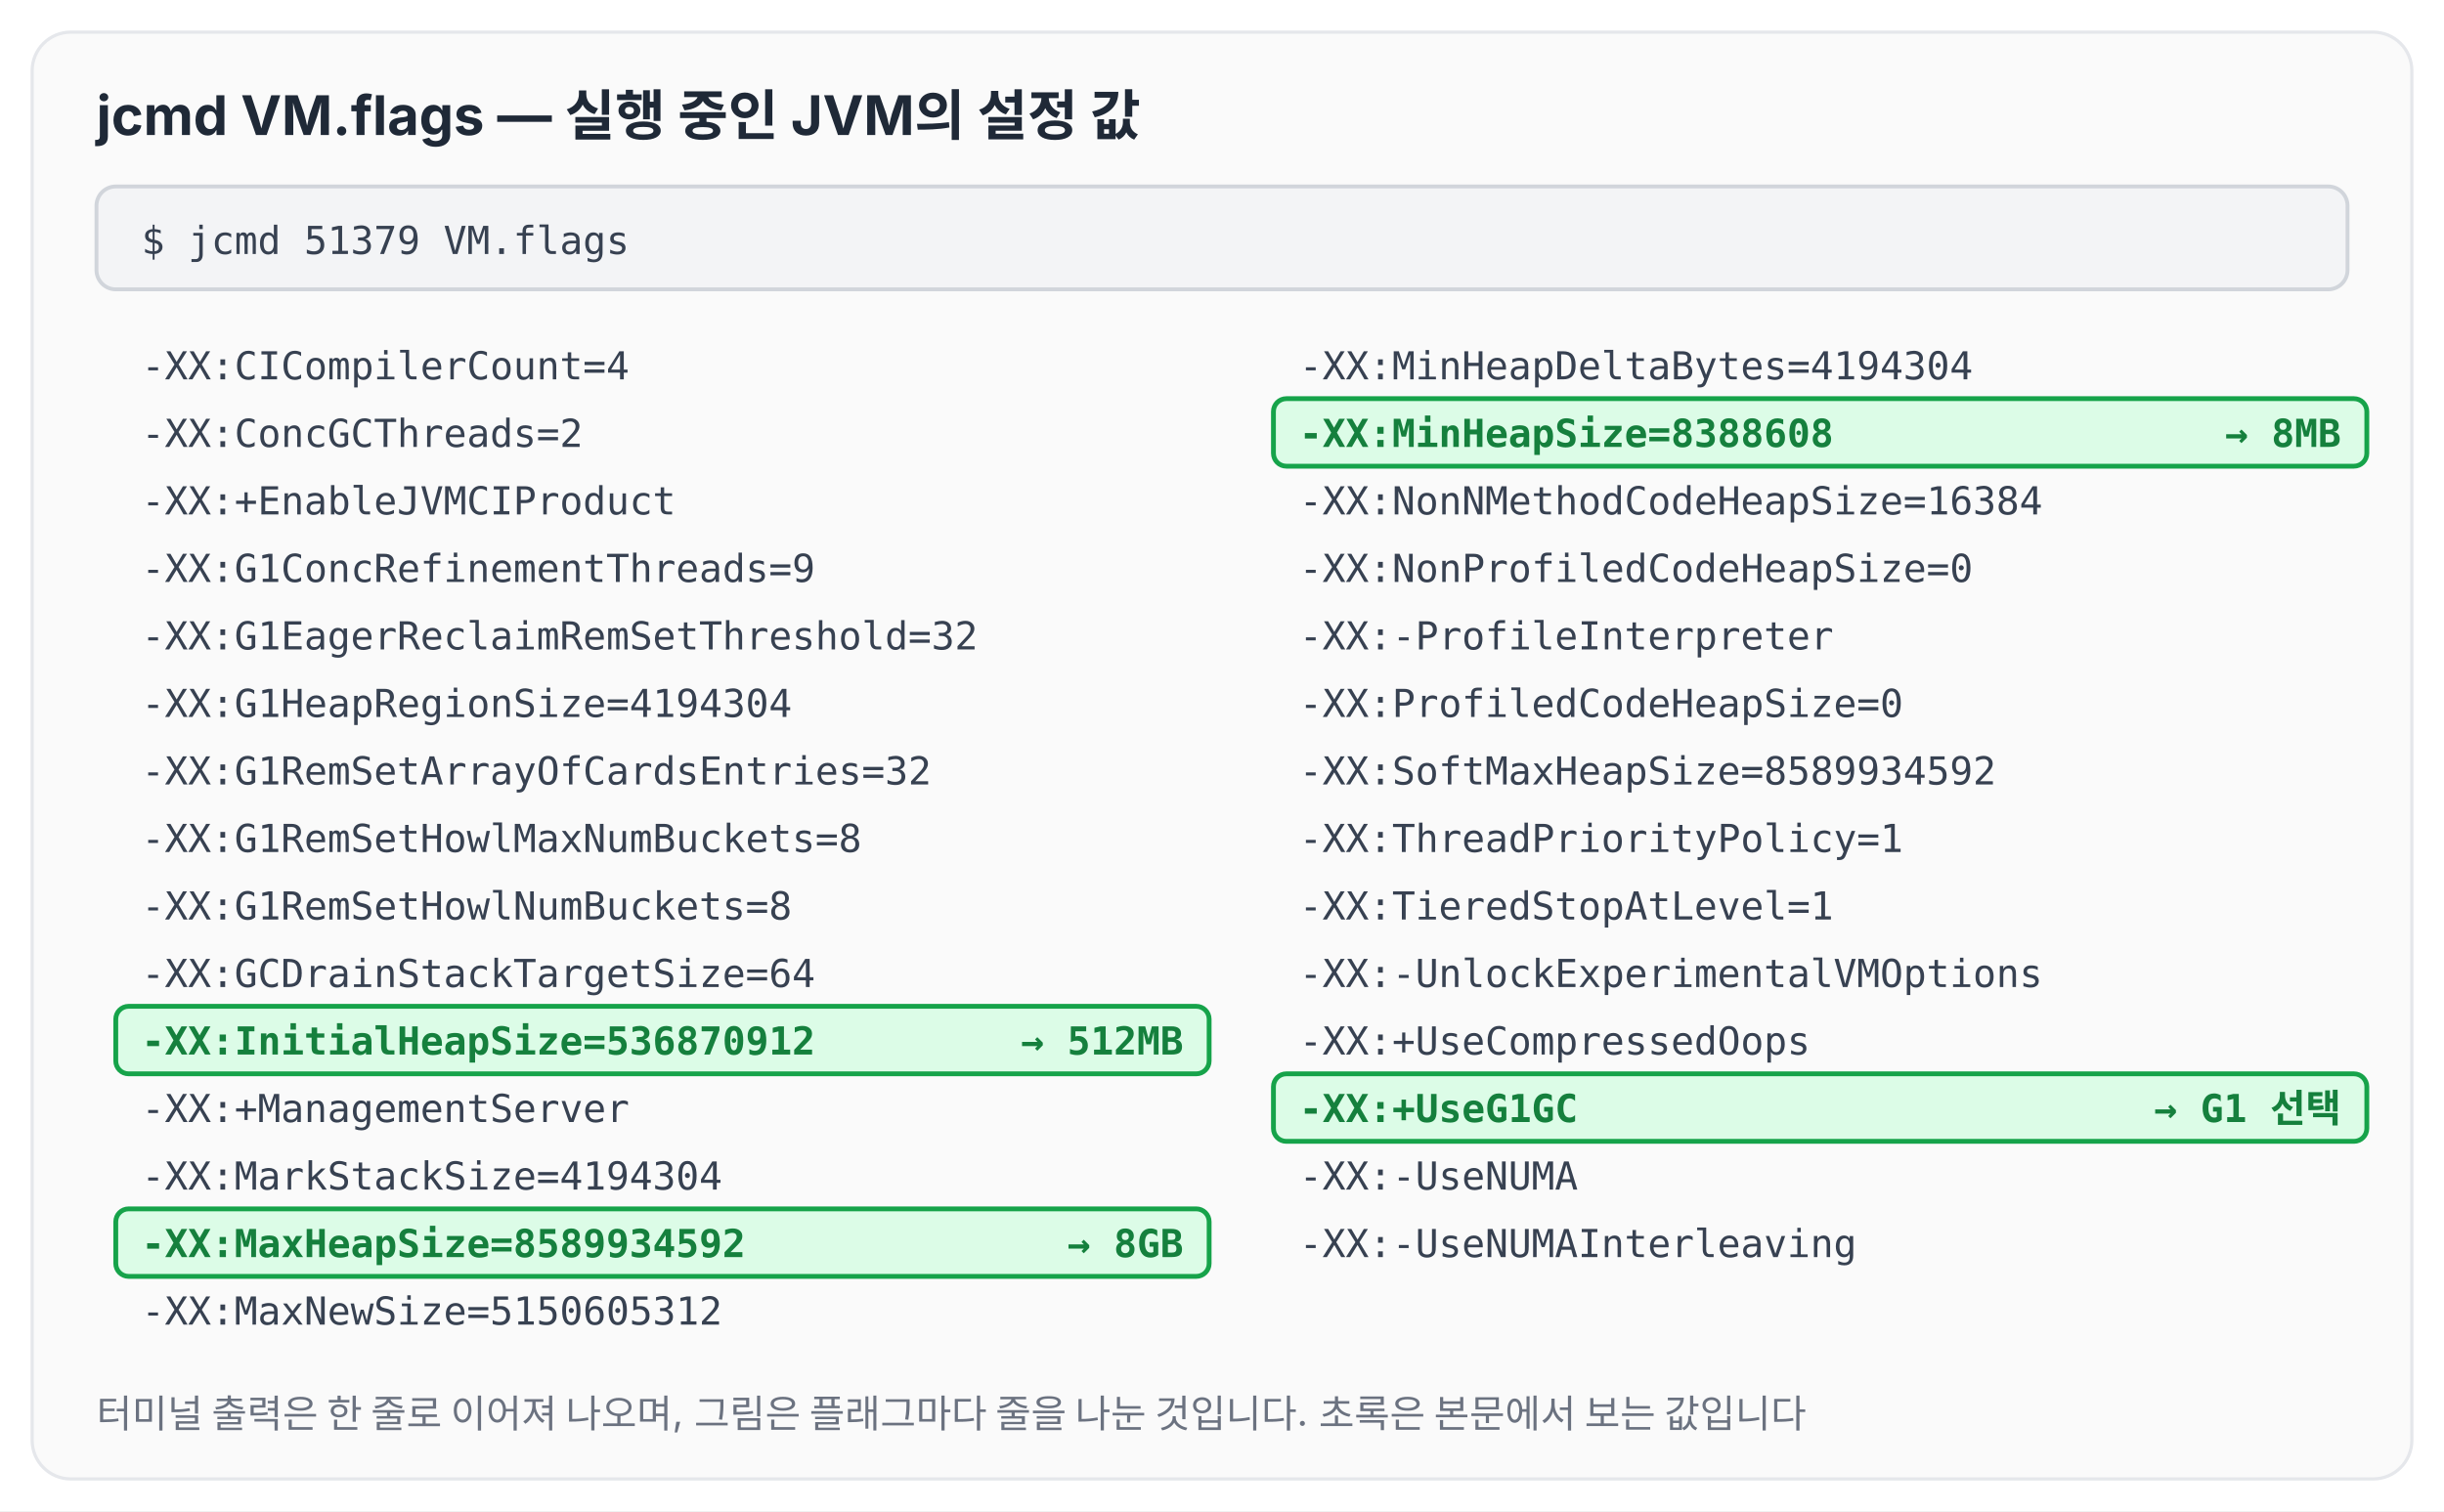
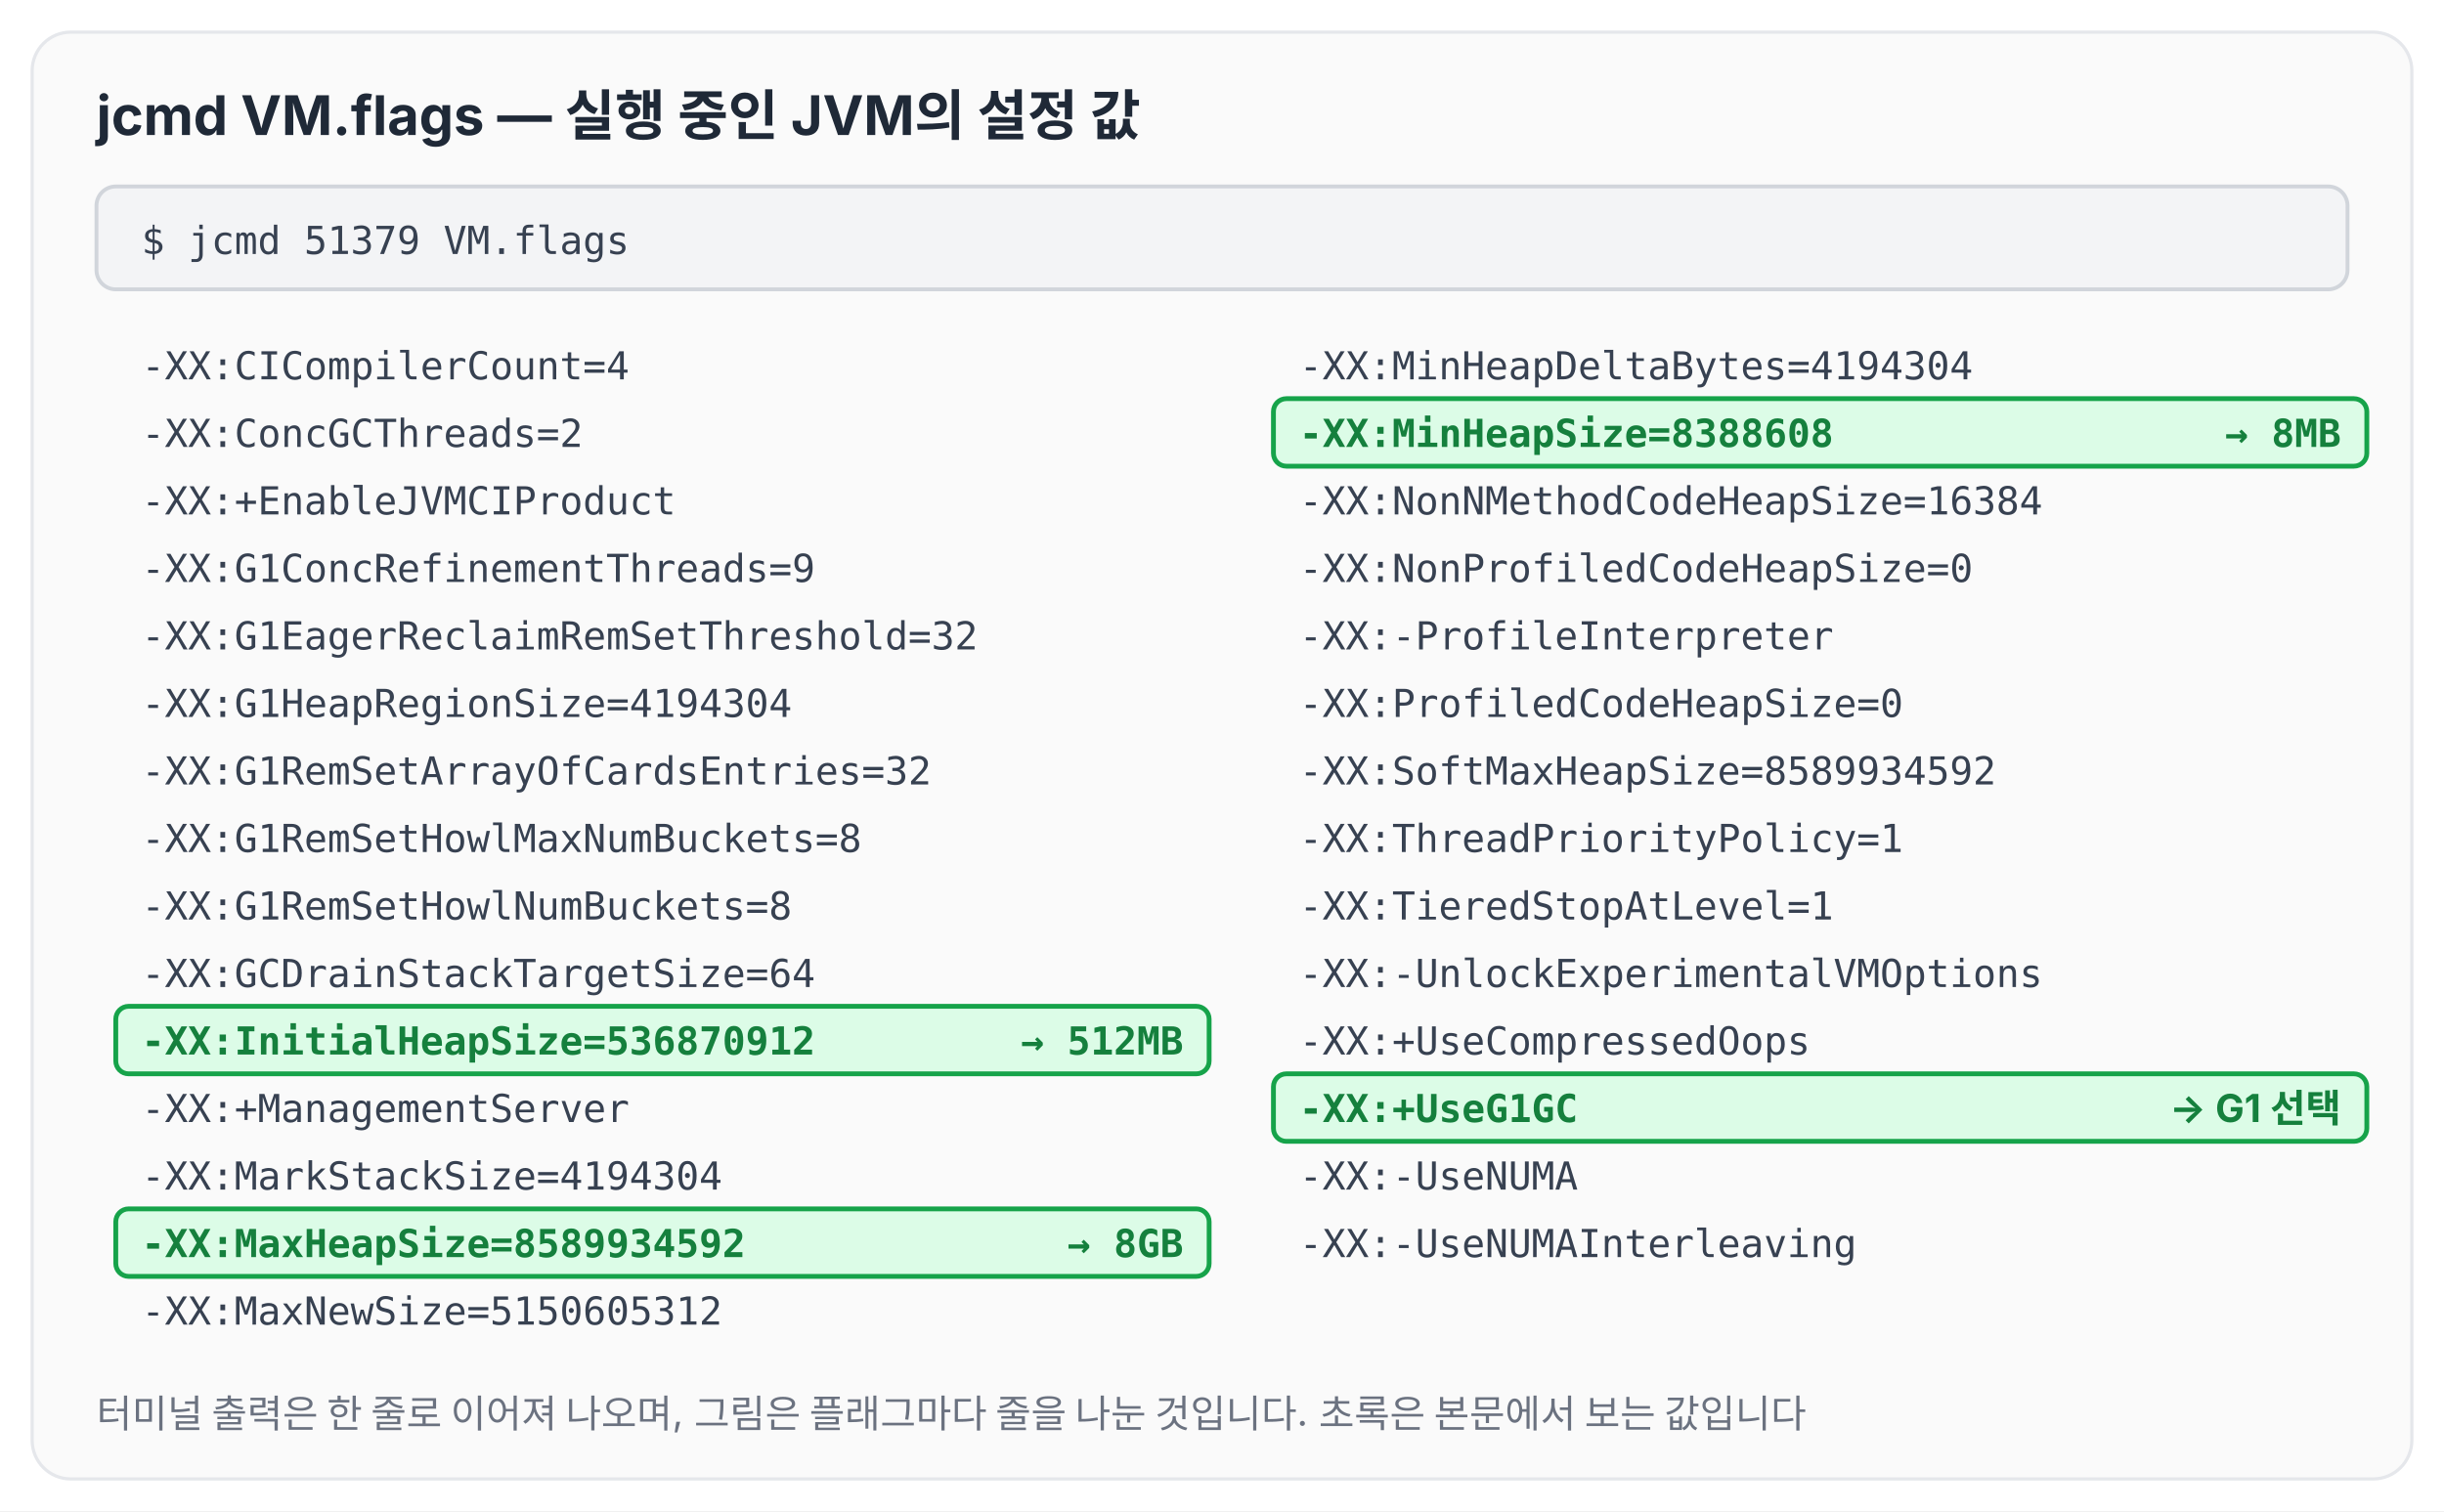
<svg xmlns="http://www.w3.org/2000/svg" viewBox="0 0 760 470" font-family="-apple-system, 'Apple SD Gothic Neo', 'Noto Sans KR', sans-serif">
  <style>
    .h { font-size: 17px; font-weight: 700; fill: #1f2937; }
    .code { font-family: Menlo, Consolas, monospace; font-size: 13px; fill: #6b7280; }
    .mono { font-family: Menlo, Consolas, monospace; font-size: 12px; fill: #374151; }
    .monob { font-family: Menlo, Consolas, monospace; font-size: 12px; font-weight: 700; fill: #15803d; }
    .step { font-size: 12px; fill: #9ca3af; }
    .lane { font-size: 16px; font-weight: 700; fill: #1f2937; }
    .sub { font-size: 12px; fill: #6b7280; }
    .op { font-size: 14px; font-weight: 700; fill: #1f2937; }
    .opm { font-size: 14px; font-weight: 700; fill: #1f2937; font-family: Menlo, Consolas, monospace; }
    .val { font-size: 12.5px; fill: #4b5563; }
    .db { font-size: 14px; font-weight: 700; fill: #374151; }
    .box { fill: #ffffff; stroke: #9ca3af; stroke-width: 1.5; }
    .hold { fill: #f3f4f6; stroke: #9ca3af; stroke-width: 1.5; }
    .dbbox { fill: #f3f4f6; stroke: #d1d5db; stroke-width: 1.2; }
    .track { fill: #ffffff; stroke: #eceef1; }
    .axis { stroke: #c4c8ce; stroke-width: 1.2; }
    .grid { stroke: #eceef1; stroke-width: 1; }
    .wait { fill: #ffffff; stroke: #9ca3af; stroke-width: 1.2; stroke-dasharray: 5 4; }
    .waitt { font-size: 12.5px; fill: #6b7280; }
    .ok { fill: #dcfce7; stroke: #16a34a; stroke-width: 1.5; }
    .okt { font-size: 14px; font-weight: 700; fill: #15803d; }
    .bad { fill: #fee2e2; stroke: #dc2626; stroke-width: 1.5; }
    .badt { font-size: 14px; font-weight: 700; fill: #b91c1c; }
    .note { font-size: 12.5px; fill: #b91c1c; }
    .gnote { font-size: 12.5px; fill: #15803d; }
    .gl { stroke: #16a34a; stroke-width: 1.6; fill: none; }
    .rl { stroke: #dc2626; stroke-width: 1.6; fill: none; stroke-dasharray: 5 4; }
    .al { stroke: #9ca3af; stroke-width: 1.6; fill: none; }
+     .monobs { font-size: 12px; font-weight: 700; fill: #15803d; }
  </style>
  <defs>
    <marker id="ar" viewBox="0 0 10 10" refX="9" refY="5" markerWidth="7" markerHeight="7" orient="auto">
      <path d="M0,0 L10,5 L0,10 z" fill="#9ca3af" />
    </marker>
    <marker id="agr" viewBox="0 0 10 10" refX="9" refY="5" markerWidth="7" markerHeight="7" orient="auto">
      <path d="M0,0 L10,5 L0,10 z" fill="#16a34a" />
    </marker>
    <marker id="arr" viewBox="0 0 10 10" refX="9" refY="5" markerWidth="7" markerHeight="7" orient="auto">
      <path d="M0,0 L10,5 L0,10 z" fill="#dc2626" />
    </marker>
  </defs>
  <rect width="760" height="470" fill="#ffffff" />
  <rect x="10" y="10" width="740" height="450" rx="12" fill="#fafafa" stroke="#e5e7eb" />
  <text x="30" y="42" class="h">jcmd VM.flags — 실행 중인 JVM의 설정 값</text>
  <rect x="30" y="58" width="700" height="32" rx="6" class="dbbox" />
  <text x="44" y="79" class="mono">$ jcmd 51379 VM.flags</text>
  <text x="44" y="118" class="mono">-XX:CICompilerCount=4</text>
  <text x="44" y="139" class="mono">-XX:ConcGCThreads=2</text>
  <text x="44" y="160" class="mono">-XX:+EnableJVMCIProduct</text>
  <text x="44" y="181" class="mono">-XX:G1ConcRefinementThreads=9</text>
  <text x="44" y="202" class="mono">-XX:G1EagerReclaimRemSetThreshold=32</text>
  <text x="44" y="223" class="mono">-XX:G1HeapRegionSize=4194304</text>
  <text x="44" y="244" class="mono">-XX:G1RemSetArrayOfCardsEntries=32</text>
  <text x="44" y="265" class="mono">-XX:G1RemSetHowlMaxNumBuckets=8</text>
  <text x="44" y="286" class="mono">-XX:G1RemSetHowlNumBuckets=8</text>
  <text x="44" y="307" class="mono">-XX:GCDrainStackTargetSize=64</text>
  <rect x="36" y="313" width="340" height="21" rx="4" class="ok" />
  <text x="44" y="328" class="monob">-XX:InitialHeapSize=536870912</text>
  <text x="368" y="328" class="monob" text-anchor="end">→ 512MB</text>
  <text x="44" y="349" class="mono">-XX:+ManagementServer</text>
  <text x="44" y="370" class="mono">-XX:MarkStackSize=4194304</text>
  <rect x="36" y="376" width="340" height="21" rx="4" class="ok" />
  <text x="44" y="391" class="monob">-XX:MaxHeapSize=8589934592</text>
  <text x="368" y="391" class="monob" text-anchor="end">→ 8GB</text>
  <text x="44" y="412" class="mono">-XX:MaxNewSize=5150605312</text>
  <text x="404" y="118" class="mono">-XX:MinHeapDeltaBytes=4194304</text>
  <rect x="396" y="124" width="340" height="21" rx="4" class="ok" />
  <text x="404" y="139" class="monob">-XX:MinHeapSize=8388608</text>
  <text x="728" y="139" class="monob" text-anchor="end">→ 8MB</text>
  <text x="404" y="160" class="mono">-XX:NonNMethodCodeHeapSize=16384</text>
  <text x="404" y="181" class="mono">-XX:NonProfiledCodeHeapSize=0</text>
  <text x="404" y="202" class="mono">-XX:-ProfileInterpreter</text>
  <text x="404" y="223" class="mono">-XX:ProfiledCodeHeapSize=0</text>
  <text x="404" y="244" class="mono">-XX:SoftMaxHeapSize=8589934592</text>
  <text x="404" y="265" class="mono">-XX:ThreadPriorityPolicy=1</text>
  <text x="404" y="286" class="mono">-XX:TieredStopAtLevel=1</text>
  <text x="404" y="307" class="mono">-XX:-UnlockExperimentalVMOptions</text>
  <text x="404" y="328" class="mono">-XX:+UseCompressedOops</text>
  <rect x="396" y="334" width="340" height="21" rx="4" class="ok" />
  <text x="404" y="349" class="monob">-XX:+UseG1GC</text>
-   <text x="728" y="349" class="monob" text-anchor="end">→ G1 선택</text>
+   <text x="728" y="349" class="monobs" text-anchor="end">→ G1 선택</text>
  <text x="404" y="370" class="mono">-XX:-UseNUMA</text>
  <text x="404" y="391" class="mono">-XX:-UseNUMAInterleaving</text>
  <text x="30" y="444" class="sub">터미널 출력은 한 줄로 이어져 나오며, 그림은 플래그마다 줄을 나눈 것입니다. 초록은 본문에서 보는 값입니다</text>
</svg>
